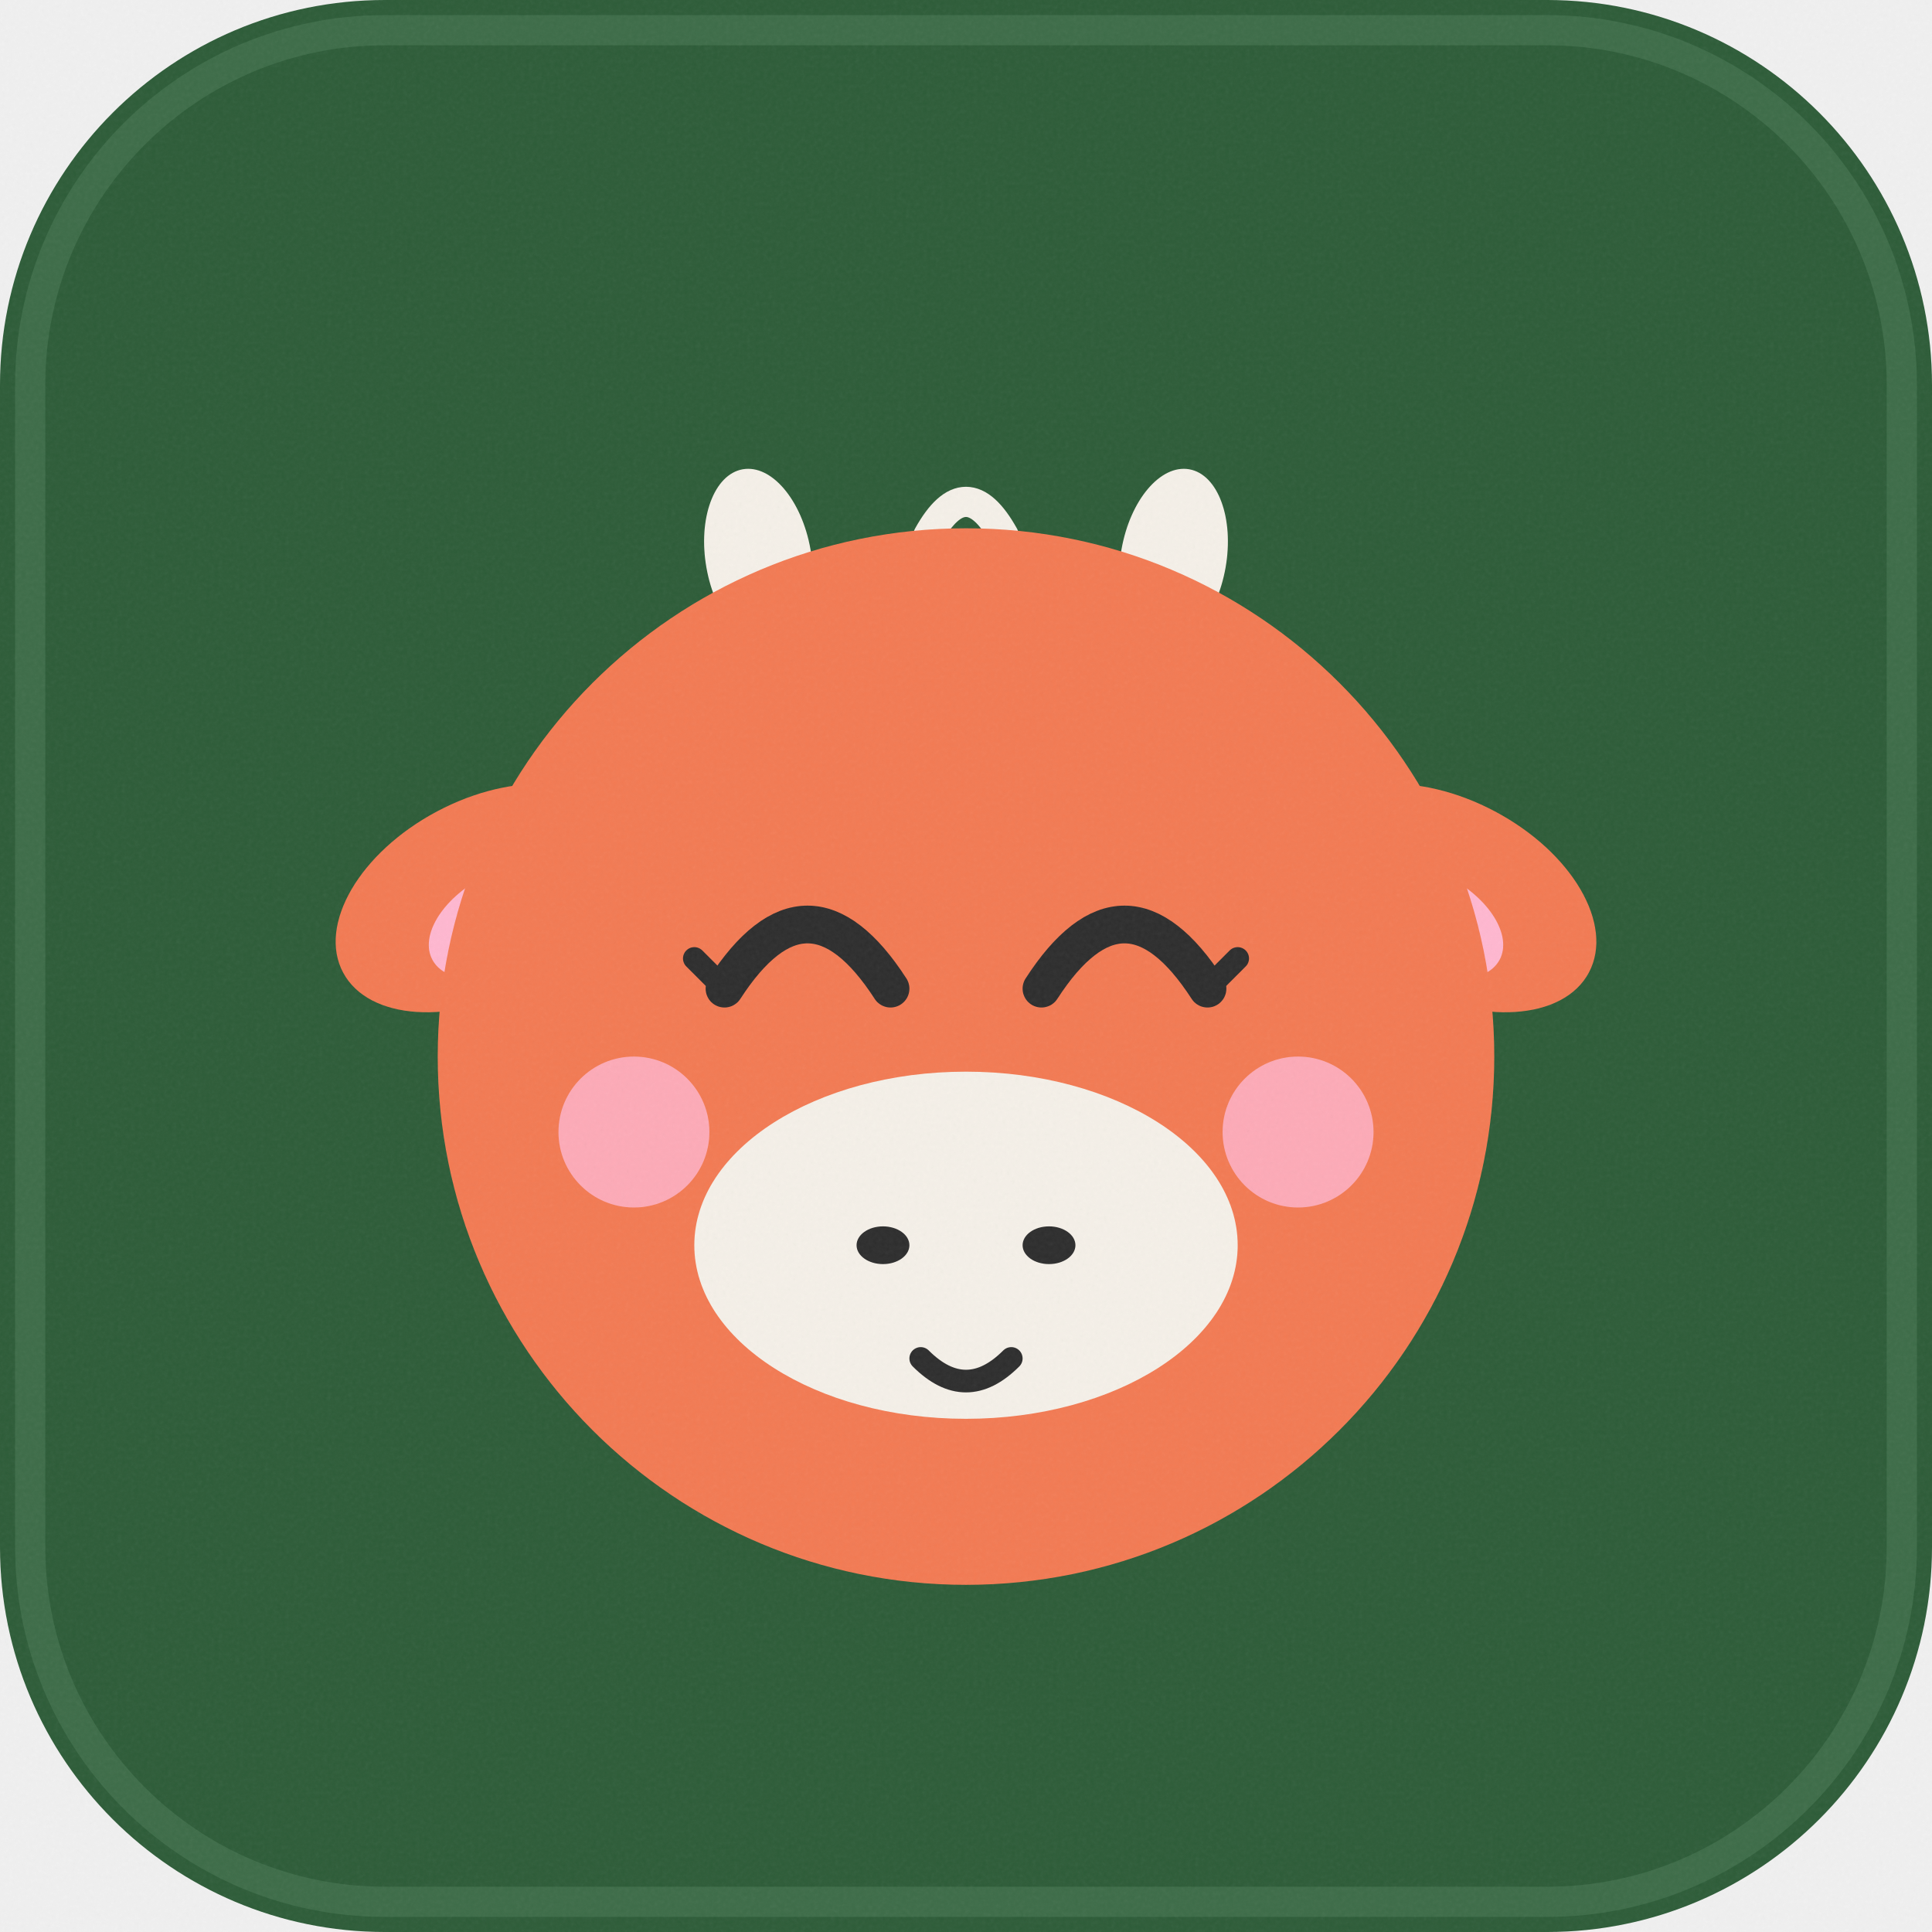
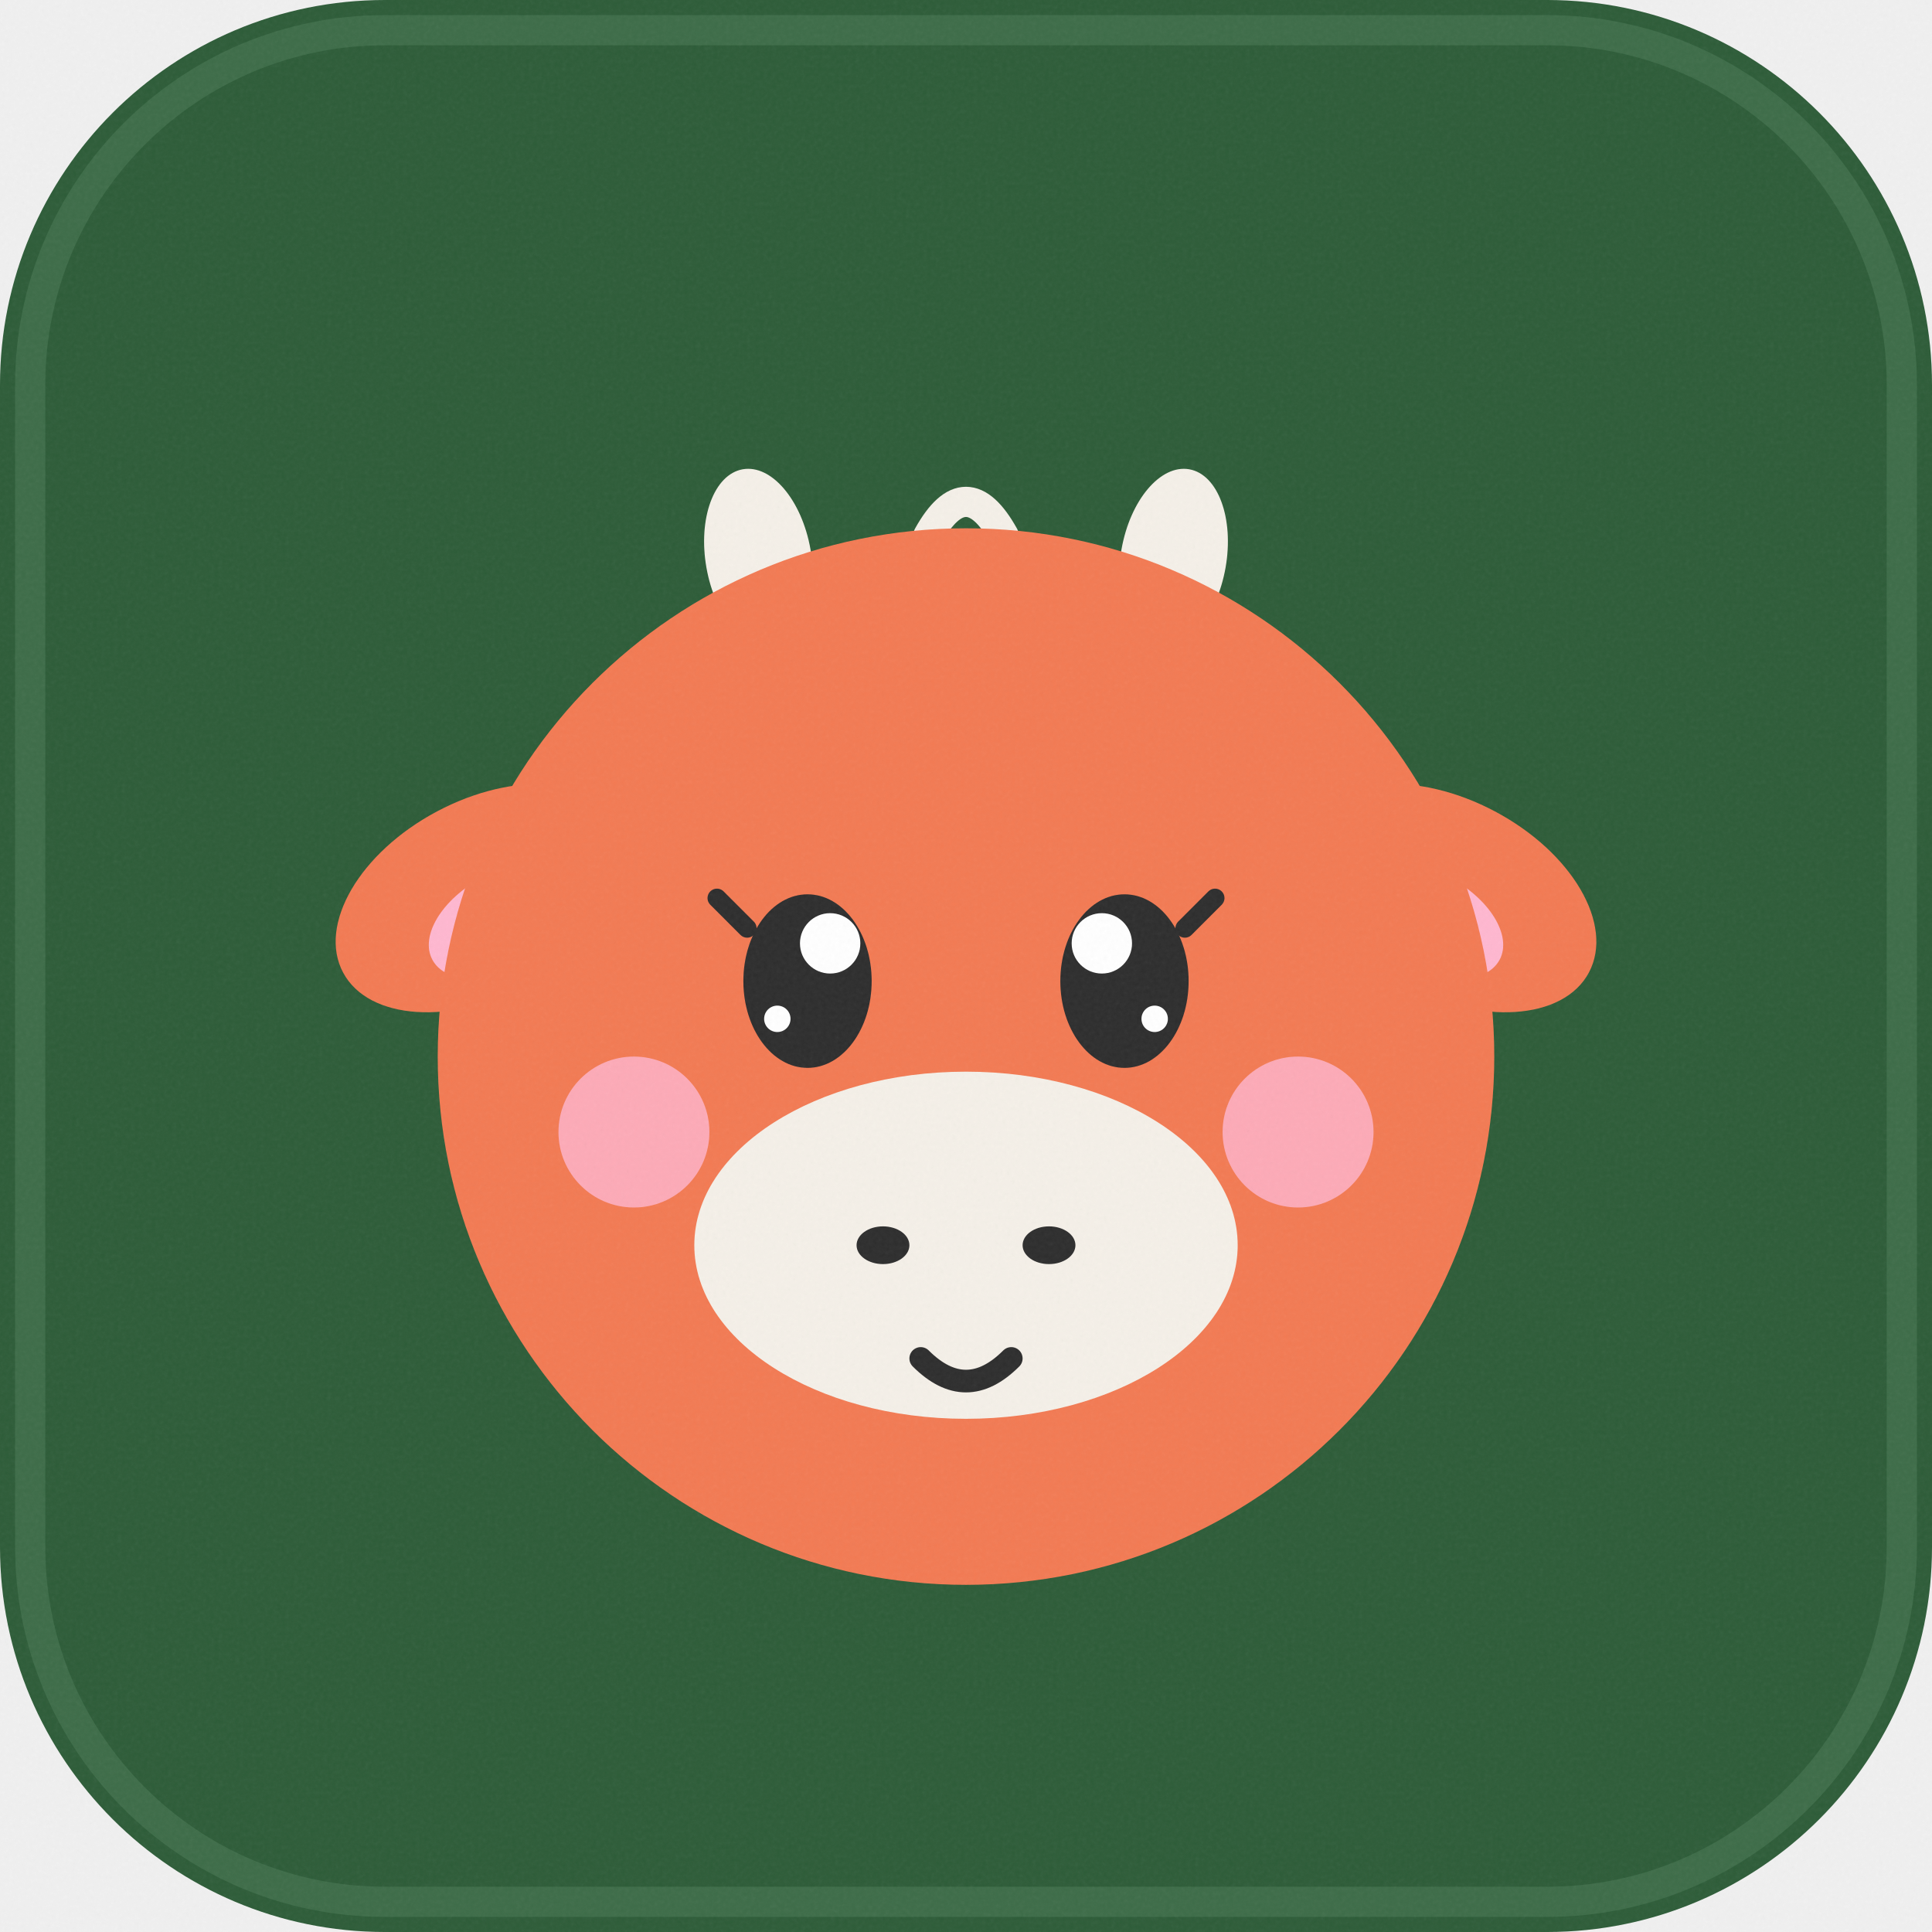
<svg xmlns="http://www.w3.org/2000/svg" width="512" height="512" viewBox="0 0 512 512">
  <defs>
    <filter id="grain">
      <feTurbulence type="fractalNoise" baseFrequency="0.9" numOctaves="4" result="noise" />
      <feColorMatrix type="saturate" values="0" />
      <feComponentTransfer>
        <feFuncA type="linear" slope="0.06" />
      </feComponentTransfer>
      <feBlend in="SourceGraphic" mode="overlay" />
    </filter>
  </defs>
  <rect width="512" height="512" rx="102" ry="102" fill="#2D5C38" />
  <rect x="8" y="8" width="496" height="496" rx="94" ry="94" fill="none" stroke="#3D6C48" stroke-width="8" />
  <g transform="translate(256, 280)">
    <ellipse cx="-55" cy="-132" rx="14" ry="24" fill="#F5F0E8" transform="rotate(-10 -55 -132)" />
    <ellipse cx="55" cy="-132" rx="14" ry="24" fill="#F5F0E8" transform="rotate(10 55 -132)" />
    <path d="M -10 -138 Q 0 -156 10 -138" stroke="#F5F0E8" stroke-width="8" fill="none" stroke-linecap="round" />
    <ellipse cx="-128" cy="-42" rx="42" ry="26" fill="#F37A53" transform="rotate(-28 -128 -42)" />
    <ellipse cx="128" cy="-42" rx="42" ry="26" fill="#F37A53" transform="rotate(28 128 -42)" />
    <ellipse cx="-122" cy="-36" rx="22" ry="13" fill="#FFB7D0" transform="rotate(-28 -122 -36)" />
    <ellipse cx="122" cy="-36" rx="22" ry="13" fill="#FFB7D0" transform="rotate(28 122 -36)" />
    <circle cx="0" cy="0" r="140" fill="#F37A53" />
    <ellipse cx="0" cy="50" rx="72" ry="46" fill="#F5F0E8" />
    <ellipse cx="-22" cy="50" rx="7" ry="5" fill="#2D2D2D" />
    <ellipse cx="22" cy="50" rx="7" ry="5" fill="#2D2D2D" />
    <path d="M -12 80 Q 0 92 12 80" stroke="#2D2D2D" stroke-width="6" fill="none" stroke-linecap="round" />
    <circle cx="-88" cy="20" r="20" fill="#FFB7D0" opacity="0.8" />
    <circle cx="88" cy="20" r="20" fill="#FFB7D0" opacity="0.8" />
-     <path d="M -64 -18 Q -42 -52 -20 -18" stroke="#2D2D2D" stroke-width="10" fill="none" stroke-linecap="round" />
-     <path d="M 20 -18 Q 42 -52 64 -18" stroke="#2D2D2D" stroke-width="10" fill="none" stroke-linecap="round" />
-     <path d="M -64 -18 L -72 -26" stroke="#2D2D2D" stroke-width="6" fill="none" stroke-linecap="round" />
-     <path d="M 64 -18 L 72 -26" stroke="#2D2D2D" stroke-width="6" fill="none" stroke-linecap="round" />
+     <g>
+       <ellipse cx="-42" cy="-20" rx="17" ry="23" fill="#2D2D2D" />
+       <circle cx="-36" cy="-30" r="8" fill="#FFFFFF" />
+       <circle cx="-50" cy="-10" r="3.5" fill="#FFFFFF" />
+       <ellipse cx="42" cy="-20" rx="17" ry="23" fill="#2D2D2D" />
+       <circle cx="36" cy="-30" r="8" fill="#FFFFFF" />
+       <circle cx="50" cy="-10" r="3.5" fill="#FFFFFF" />
+     </g>
+     <path d="M -58 -34 L -66 -42" stroke="#2D2D2D" stroke-width="5" fill="none" stroke-linecap="round" />
+     <path d="M 58 -34 L 66 -42" stroke="#2D2D2D" stroke-width="5" fill="none" stroke-linecap="round" />
  </g>
  <rect width="512" height="512" rx="102" ry="102" fill="transparent" filter="url(#grain)" />
</svg>
